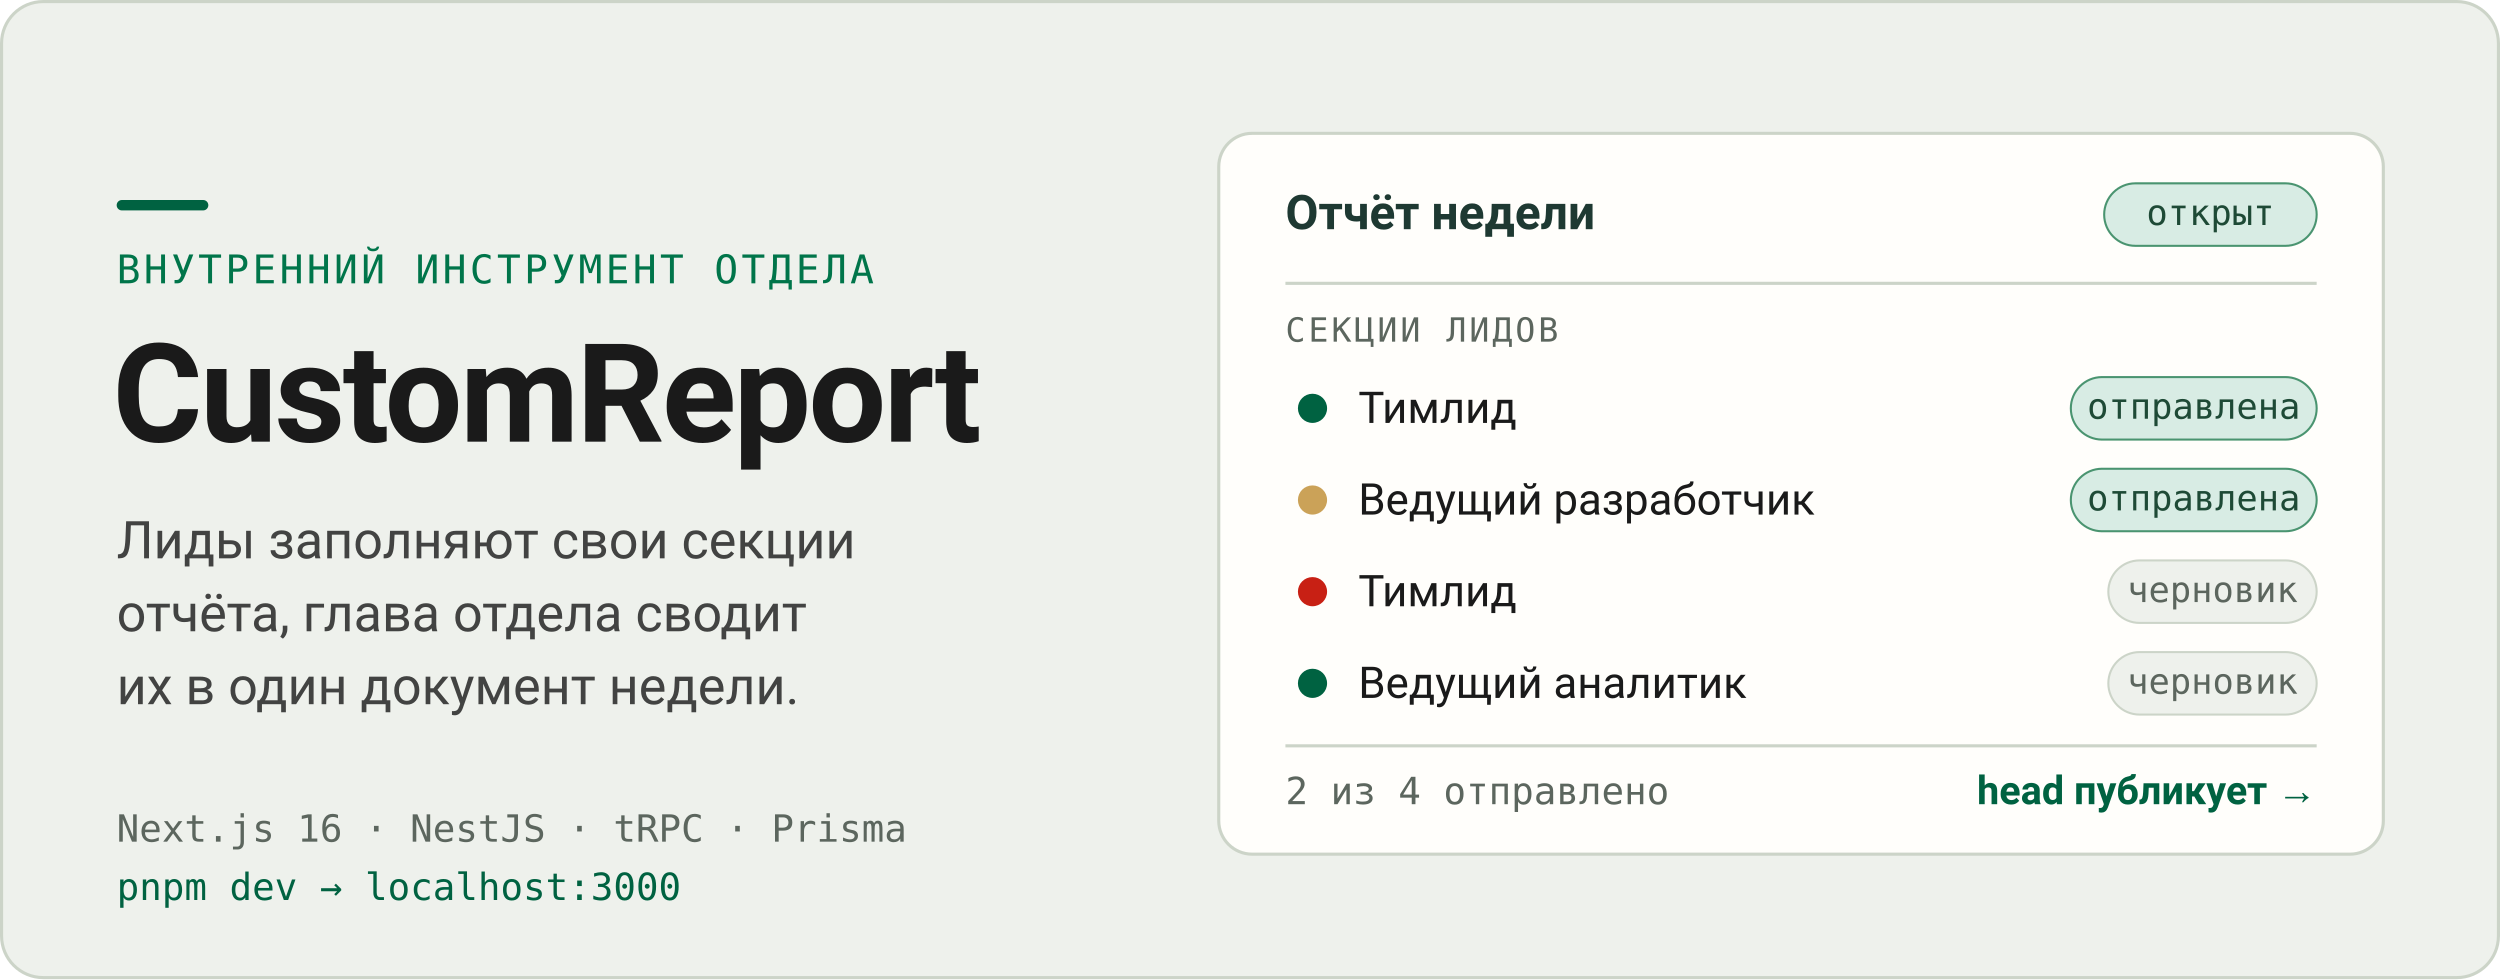
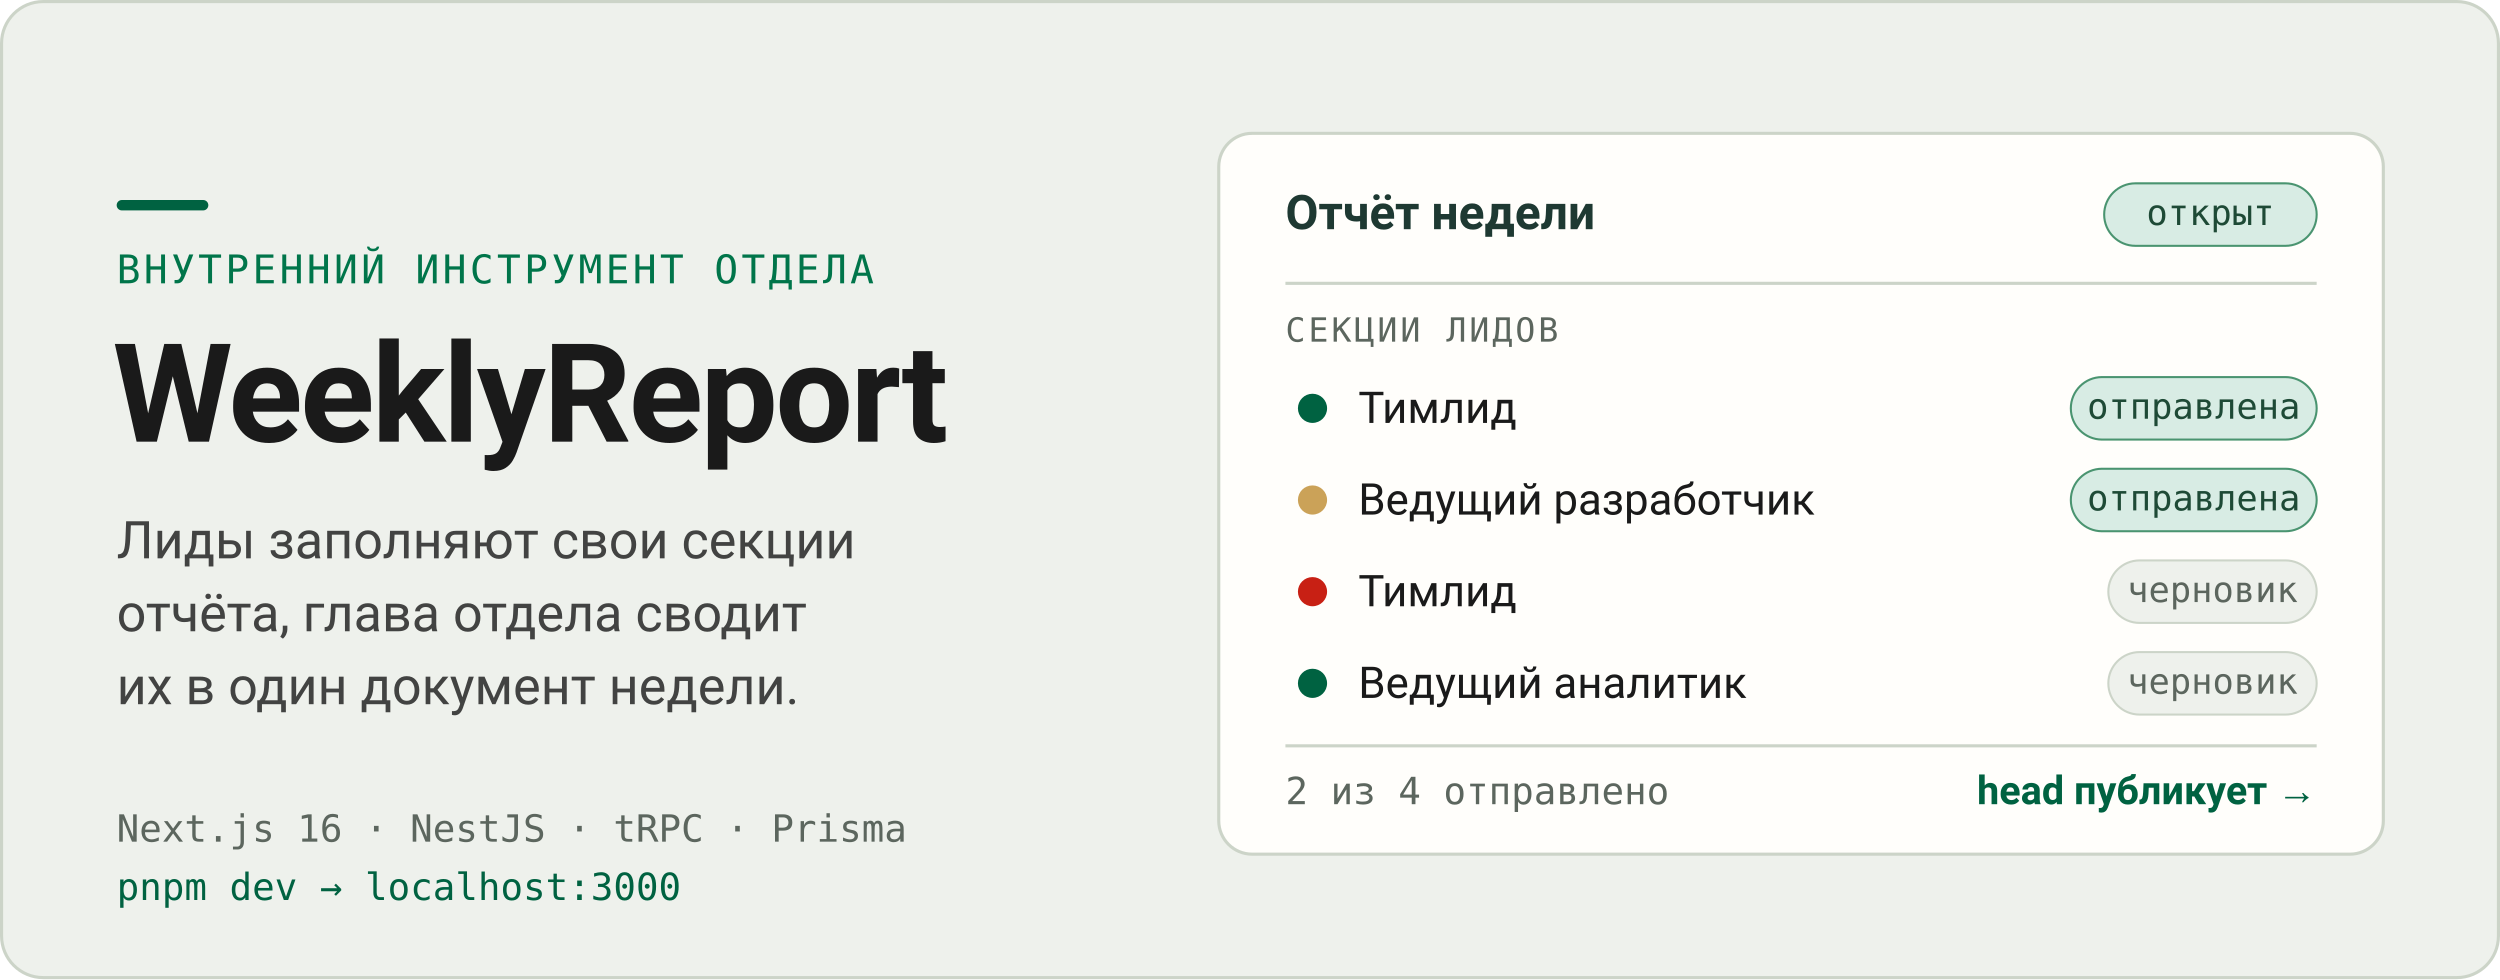
<svg xmlns="http://www.w3.org/2000/svg" viewBox="0 0 1200 470" width="1200" height="470" role="img" aria-labelledby="t d">
  <style>
    .s { font-family: ui-sans-serif, system-ui, -apple-system, "Segoe UI", Roboto, "Helvetica Neue", Arial, sans-serif; }
    .m { font-family: ui-monospace, "SFMono-Regular", Menlo, Consolas, monospace; }
  </style>
  <rect x="0.75" y="0.75" width="1198.5" height="468.5" rx="20" fill="#eef1ec" stroke="#ccd4c8" stroke-width="1.5" />
  <rect x="56" y="96" width="44" height="5" rx="2.5" fill="#006241" />
  <text class="m" x="56" y="136" font-size="19" letter-spacing="1.6" fill="#00754a">ВНУТРЕННИЙ ИНСТРУМЕНТ ОТДЕЛА</text>
-   <text class="s" x="54" y="212" font-size="66" font-weight="700" letter-spacing="-1.2" fill="#1a1a1a">CustomReport</text>
+   <text class="s" x="54" y="212" font-size="66" font-weight="700" letter-spacing="-1.2" fill="#1a1a1a">WeeklyReport</text>
  <text class="s" x="56" y="268" font-size="25" fill="rgba(0,0,0,0.72)">Лиды заполняют свои секции</text>
  <text class="s" x="56" y="303" font-size="25" fill="rgba(0,0,0,0.72)">отчёта, глава отдела сводит</text>
  <text class="s" x="56" y="338" font-size="25" fill="rgba(0,0,0,0.72)">их в один документ недели.</text>
  <text class="m" x="56" y="404" font-size="18" fill="#5c665e">Next.js 16 · NestJS · tRPC · Prisma</text>
  <text class="m" x="56" y="432" font-size="18" fill="#006241">pnpm dev → localhost:3000</text>
  <rect x="585" y="64" width="559" height="346" rx="16" fill="#fffefb" stroke="#ccd4c8" stroke-width="1.5" />
  <text class="s" x="617" y="110" font-size="23" font-weight="600" fill="#1e3932">Отчёт недели</text>
  <rect x="1010" y="88" width="102" height="30" rx="15" fill="#d8ece4" stroke="#4a9470" />
  <text class="m" x="1061" y="108" font-size="17" fill="#1e4a36" text-anchor="middle">открыт</text>
  <line x1="617" y1="136" x2="1112" y2="136" stroke="#ccd4c8" stroke-width="1.5" />
  <text class="m" x="617" y="164" font-size="16" letter-spacing="1.4" fill="#5c665e">СЕКЦИИ ЛИДОВ</text>
  <circle cx="630" cy="196" r="7" fill="#006241" />
  <text class="s" x="652" y="203" font-size="21" fill="#1a1a1a">Тимлид</text>
  <rect x="994" y="181" width="118" height="30" rx="15" fill="#d8ece4" stroke="#4a9470" />
  <text class="m" x="1053" y="201" font-size="17" fill="#1e4a36" text-anchor="middle">отправлена</text>
  <circle cx="630" cy="240" r="7" fill="#cba258" />
  <text class="s" x="652" y="247" font-size="21" fill="#1a1a1a">Ведущий разработчик</text>
  <rect x="994" y="225" width="118" height="30" rx="15" fill="#d8ece4" stroke="#4a9470" />
  <text class="m" x="1053" y="245" font-size="17" fill="#1e4a36" text-anchor="middle">отправлена</text>
  <circle cx="630" cy="284" r="7" fill="#c82014" />
  <text class="s" x="652" y="291" font-size="21" fill="#1a1a1a">Тимлид</text>
  <rect x="1012" y="269" width="100" height="30" rx="15" fill="#eef1ec" stroke="#ccd4c8" />
  <text class="m" x="1062" y="289" font-size="17" fill="#5c665e" text-anchor="middle">черновик</text>
  <circle cx="630" cy="328" r="7" fill="#006241" />
  <text class="s" x="652" y="335" font-size="21" fill="#1a1a1a">Ведущий аналитик</text>
  <rect x="1012" y="313" width="100" height="30" rx="15" fill="#eef1ec" stroke="#ccd4c8" />
  <text class="m" x="1062" y="333" font-size="17" fill="#5c665e" text-anchor="middle">черновик</text>
  <line x1="617" y1="358" x2="1112" y2="358" stroke="#ccd4c8" stroke-width="1.5" />
  <text class="m" x="617" y="386" font-size="18" fill="#5c665e">2 из 4 отправлено</text>
  <text class="s" x="1112" y="386" font-size="19" font-weight="600" fill="#006241" text-anchor="end">head публикует →</text>
</svg>
